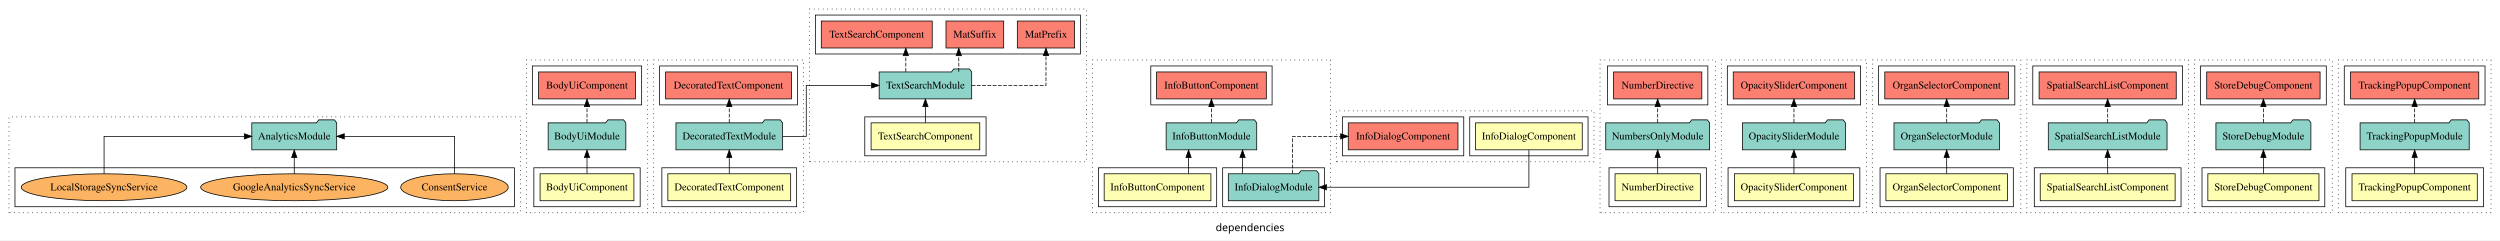
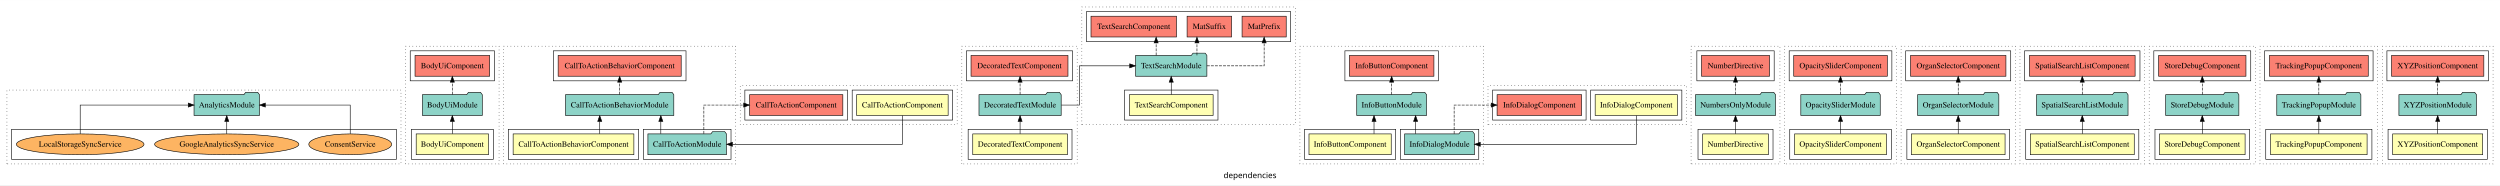
- <svg xmlns="http://www.w3.org/2000/svg" width="3339pt" height="321pt" viewBox="0.00 0.00 3339.00 320.80">
+ <svg xmlns="http://www.w3.org/2000/svg" width="4333pt" height="321pt" viewBox="0.00 0.00 4333.00 320.80">
  <g id="graph0" class="graph" transform="scale(1 1) rotate(0) translate(4 316.8)">
-     <polygon fill="white" stroke="transparent" points="-4,4 -4,-316.8 3335,-316.8 3335,4 -4,4" />
-     <text text-anchor="middle" x="1665.5" y="-8.2" font-family="sans-serif" font-size="14.00">dependencies</text>
+     <polygon fill="white" stroke="transparent" points="-4,4 -4,-316.8 4329,-316.8 4329,4 -4,4" />
+     <text text-anchor="middle" x="2162.5" y="-8.2" font-family="sans-serif" font-size="14.00">dependencies</text>
    <g id="clust1" class="cluster">
      <polygon fill="none" stroke="black" stroke-dasharray="1,5" points="8,-32.8 8,-160.8 691,-160.8 691,-32.8 8,-32.8" />
    </g>
    <g id="clust6" class="cluster">
      <polygon fill="none" stroke="black" points="16,-40.8 16,-92.8 683,-92.8 683,-40.8 16,-40.8" />
    </g>
    <g id="clust7" class="cluster">
      <polygon fill="none" stroke="black" stroke-dasharray="1,5" points="699,-32.8 699,-236.8 861,-236.8 861,-32.8 699,-32.8" />
    </g>
    <g id="clust8" class="cluster">
      <polygon fill="none" stroke="black" points="709,-40.8 709,-92.8 851,-92.8 851,-40.8 709,-40.8" />
    </g>
    <g id="clust11" class="cluster">
      <polygon fill="none" stroke="black" points="707,-176.8 707,-228.8 853,-228.8 853,-176.8 707,-176.8" />
    </g>
    <g id="clust14" class="cluster">
-       <polygon fill="none" stroke="black" stroke-dasharray="1,5" points="869,-32.8 869,-236.8 1069,-236.8 1069,-32.8 869,-32.8" />
+       <polygon fill="none" stroke="black" stroke-dasharray="1,5" points="869,-32.8 869,-236.8 1271,-236.8 1271,-32.8 869,-32.8" />
    </g>
    <g id="clust15" class="cluster">
-       <polygon fill="none" stroke="black" points="880,-40.8 880,-92.8 1060,-92.8 1060,-40.8 880,-40.8" />
+       <polygon fill="none" stroke="black" points="877,-40.8 877,-92.8 1103,-92.8 1103,-40.8 877,-40.8" />
+     </g>
+     <g id="clust17" class="cluster">
+       <polygon fill="none" stroke="black" points="1111,-40.8 1111,-92.8 1263,-92.8 1263,-40.8 1111,-40.8" />
    </g>
    <g id="clust18" class="cluster">
-       <polygon fill="none" stroke="black" points="877,-176.8 877,-228.8 1061,-228.8 1061,-176.8 877,-176.8" />
+       <polygon fill="none" stroke="black" points="955,-176.8 955,-228.8 1185,-228.8 1185,-176.8 955,-176.8" />
    </g>
    <g id="clust21" class="cluster">
-       <polygon fill="none" stroke="black" stroke-dasharray="1,5" points="1455,-32.8 1455,-236.8 1773,-236.8 1773,-32.8 1455,-32.8" />
+       <polygon fill="none" stroke="black" stroke-dasharray="1,5" points="1279,-100.8 1279,-168.8 1655,-168.8 1655,-100.8 1279,-100.8" />
    </g>
    <g id="clust22" class="cluster">
-       <polygon fill="none" stroke="black" points="1463,-40.8 1463,-92.8 1621,-92.8 1621,-40.8 1463,-40.8" />
-     </g>
-     <g id="clust24" class="cluster">
-       <polygon fill="none" stroke="black" points="1629,-40.8 1629,-92.8 1765,-92.8 1765,-40.8 1629,-40.8" />
+       <polygon fill="none" stroke="black" points="1473,-108.8 1473,-160.8 1647,-160.8 1647,-108.8 1473,-108.8" />
    </g>
    <g id="clust25" class="cluster">
-       <polygon fill="none" stroke="black" points="1533,-176.8 1533,-228.8 1695,-228.8 1695,-176.8 1533,-176.8" />
+       <polygon fill="none" stroke="black" points="1287,-108.8 1287,-160.8 1465,-160.8 1465,-108.8 1287,-108.8" />
    </g>
    <g id="clust28" class="cluster">
-       <polygon fill="none" stroke="black" stroke-dasharray="1,5" points="1781,-100.8 1781,-168.8 2125,-168.8 2125,-100.8 1781,-100.8" />
+       <polygon fill="none" stroke="black" stroke-dasharray="1,5" points="1663,-32.8 1663,-236.8 1863,-236.8 1863,-32.8 1663,-32.8" />
    </g>
    <g id="clust29" class="cluster">
-       <polygon fill="none" stroke="black" points="1959,-108.8 1959,-160.8 2117,-160.8 2117,-108.8 1959,-108.8" />
+       <polygon fill="none" stroke="black" points="1674,-40.8 1674,-92.8 1854,-92.8 1854,-40.8 1674,-40.8" />
    </g>
    <g id="clust32" class="cluster">
-       <polygon fill="none" stroke="black" points="1789,-108.8 1789,-160.8 1951,-160.8 1951,-108.8 1789,-108.8" />
-     </g>
-     <g id="clust41" class="cluster">
-       <polygon fill="none" stroke="black" stroke-dasharray="1,5" points="2133,-32.8 2133,-236.8 2287,-236.8 2287,-32.8 2133,-32.8" />
+       <polygon fill="none" stroke="black" points="1671,-176.8 1671,-228.8 1855,-228.8 1855,-176.8 1671,-176.8" />
+     </g>
+     <g id="clust35" class="cluster">
+       <polygon fill="none" stroke="black" stroke-dasharray="1,5" points="2249,-32.8 2249,-236.8 2567,-236.8 2567,-32.8 2249,-32.8" />
+     </g>
+     <g id="clust36" class="cluster">
+       <polygon fill="none" stroke="black" points="2257,-40.8 2257,-92.8 2415,-92.8 2415,-40.8 2257,-40.8" />
+     </g>
+     <g id="clust38" class="cluster">
+       <polygon fill="none" stroke="black" points="2423,-40.8 2423,-92.8 2559,-92.8 2559,-40.8 2423,-40.8" />
+     </g>
+     <g id="clust39" class="cluster">
+       <polygon fill="none" stroke="black" points="2327,-176.8 2327,-228.8 2489,-228.8 2489,-176.8 2327,-176.8" />
    </g>
    <g id="clust42" class="cluster">
-       <polygon fill="none" stroke="black" points="2145,-40.8 2145,-92.8 2275,-92.8 2275,-40.8 2145,-40.8" />
-     </g>
-     <g id="clust45" class="cluster">
-       <polygon fill="none" stroke="black" points="2143,-176.8 2143,-228.8 2277,-228.8 2277,-176.8 2143,-176.8" />
-     </g>
-     <g id="clust48" class="cluster">
-       <polygon fill="none" stroke="black" stroke-dasharray="1,5" points="2295,-32.8 2295,-236.8 2489,-236.8 2489,-32.8 2295,-32.8" />
-     </g>
-     <g id="clust49" class="cluster">
-       <polygon fill="none" stroke="black" points="2304,-40.8 2304,-92.8 2480,-92.8 2480,-40.8 2304,-40.8" />
-     </g>
-     <g id="clust52" class="cluster">
-       <polygon fill="none" stroke="black" points="2303,-176.8 2303,-228.8 2481,-228.8 2481,-176.8 2303,-176.8" />
+       <polygon fill="none" stroke="black" stroke-dasharray="1,5" points="2575,-100.8 2575,-168.8 2919,-168.8 2919,-100.8 2575,-100.8" />
+     </g>
+     <g id="clust43" class="cluster">
+       <polygon fill="none" stroke="black" points="2753,-108.8 2753,-160.8 2911,-160.8 2911,-108.8 2753,-108.8" />
+     </g>
+     <g id="clust46" class="cluster">
+       <polygon fill="none" stroke="black" points="2583,-108.8 2583,-160.8 2745,-160.8 2745,-108.8 2583,-108.8" />
    </g>
    <g id="clust55" class="cluster">
-       <polygon fill="none" stroke="black" stroke-dasharray="1,5" points="2497,-32.8 2497,-236.8 2695,-236.8 2695,-32.8 2497,-32.8" />
+       <polygon fill="none" stroke="black" stroke-dasharray="1,5" points="2927,-32.8 2927,-236.8 3081,-236.8 3081,-32.8 2927,-32.8" />
    </g>
    <g id="clust56" class="cluster">
-       <polygon fill="none" stroke="black" points="2507,-40.8 2507,-92.8 2685,-92.8 2685,-40.8 2507,-40.8" />
+       <polygon fill="none" stroke="black" points="2939,-40.8 2939,-92.8 3069,-92.8 3069,-40.8 2939,-40.8" />
    </g>
    <g id="clust59" class="cluster">
-       <polygon fill="none" stroke="black" points="2505,-176.8 2505,-228.8 2687,-228.8 2687,-176.8 2505,-176.8" />
+       <polygon fill="none" stroke="black" points="2937,-176.8 2937,-228.8 3071,-228.8 3071,-176.8 2937,-176.8" />
    </g>
    <g id="clust62" class="cluster">
-       <polygon fill="none" stroke="black" stroke-dasharray="1,5" points="2703,-32.8 2703,-236.8 2919,-236.8 2919,-32.8 2703,-32.8" />
+       <polygon fill="none" stroke="black" stroke-dasharray="1,5" points="3089,-32.8 3089,-236.8 3283,-236.8 3283,-32.8 3089,-32.8" />
    </g>
    <g id="clust63" class="cluster">
-       <polygon fill="none" stroke="black" points="2713,-40.8 2713,-92.8 2909,-92.8 2909,-40.8 2713,-40.8" />
+       <polygon fill="none" stroke="black" points="3098,-40.8 3098,-92.8 3274,-92.8 3274,-40.8 3098,-40.8" />
    </g>
    <g id="clust66" class="cluster">
-       <polygon fill="none" stroke="black" points="2711,-176.8 2711,-228.8 2911,-228.8 2911,-176.8 2711,-176.8" />
+       <polygon fill="none" stroke="black" points="3097,-176.8 3097,-228.8 3275,-228.8 3275,-176.8 3097,-176.8" />
    </g>
    <g id="clust69" class="cluster">
-       <polygon fill="none" stroke="black" stroke-dasharray="1,5" points="2927,-32.8 2927,-236.8 3111,-236.8 3111,-32.8 2927,-32.8" />
+       <polygon fill="none" stroke="black" stroke-dasharray="1,5" points="3291,-32.8 3291,-236.8 3489,-236.8 3489,-32.8 3291,-32.8" />
    </g>
    <g id="clust70" class="cluster">
-       <polygon fill="none" stroke="black" points="2937,-40.8 2937,-92.8 3101,-92.8 3101,-40.8 2937,-40.8" />
+       <polygon fill="none" stroke="black" points="3301,-40.8 3301,-92.8 3479,-92.8 3479,-40.8 3301,-40.8" />
    </g>
    <g id="clust73" class="cluster">
-       <polygon fill="none" stroke="black" points="2935,-176.8 2935,-228.8 3103,-228.8 3103,-176.8 2935,-176.8" />
+       <polygon fill="none" stroke="black" points="3299,-176.8 3299,-228.8 3481,-228.8 3481,-176.8 3299,-176.8" />
    </g>
    <g id="clust76" class="cluster">
-       <polygon fill="none" stroke="black" stroke-dasharray="1,5" points="1077,-100.8 1077,-304.8 1447,-304.8 1447,-100.8 1077,-100.8" />
+       <polygon fill="none" stroke="black" stroke-dasharray="1,5" points="3497,-32.8 3497,-236.8 3713,-236.8 3713,-32.8 3497,-32.8" />
    </g>
    <g id="clust77" class="cluster">
-       <polygon fill="none" stroke="black" points="1151,-108.8 1151,-160.8 1313,-160.8 1313,-108.8 1151,-108.8" />
+       <polygon fill="none" stroke="black" points="3507,-40.8 3507,-92.8 3703,-92.8 3703,-40.8 3507,-40.8" />
    </g>
    <g id="clust80" class="cluster">
-       <polygon fill="none" stroke="black" points="1085,-244.8 1085,-296.8 1439,-296.8 1439,-244.8 1085,-244.8" />
+       <polygon fill="none" stroke="black" points="3505,-176.8 3505,-228.8 3705,-228.8 3705,-176.8 3505,-176.8" />
    </g>
    <g id="clust83" class="cluster">
-       <polygon fill="none" stroke="black" stroke-dasharray="1,5" points="3119,-32.8 3119,-236.8 3323,-236.8 3323,-32.8 3119,-32.8" />
+       <polygon fill="none" stroke="black" stroke-dasharray="1,5" points="3721,-32.8 3721,-236.8 3905,-236.8 3905,-32.8 3721,-32.8" />
    </g>
    <g id="clust84" class="cluster">
-       <polygon fill="none" stroke="black" points="3129,-40.8 3129,-92.8 3313,-92.8 3313,-40.8 3129,-40.8" />
+       <polygon fill="none" stroke="black" points="3731,-40.8 3731,-92.8 3895,-92.8 3895,-40.8 3731,-40.8" />
    </g>
    <g id="clust87" class="cluster">
-       <polygon fill="none" stroke="black" points="3127,-176.8 3127,-228.8 3315,-228.8 3315,-176.8 3127,-176.8" />
+       <polygon fill="none" stroke="black" points="3729,-176.8 3729,-228.8 3897,-228.8 3897,-176.8 3729,-176.8" />
+     </g>
+     <g id="clust90" class="cluster">
+       <polygon fill="none" stroke="black" stroke-dasharray="1,5" points="1871,-100.8 1871,-304.8 2241,-304.8 2241,-100.8 1871,-100.8" />
+     </g>
+     <g id="clust91" class="cluster">
+       <polygon fill="none" stroke="black" points="1945,-108.8 1945,-160.8 2107,-160.8 2107,-108.8 1945,-108.8" />
+     </g>
+     <g id="clust94" class="cluster">
+       <polygon fill="none" stroke="black" points="1879,-244.8 1879,-296.8 2233,-296.8 2233,-244.8 1879,-244.8" />
+     </g>
+     <g id="clust97" class="cluster">
+       <polygon fill="none" stroke="black" stroke-dasharray="1,5" points="3913,-32.8 3913,-236.8 4117,-236.8 4117,-32.8 3913,-32.8" />
+     </g>
+     <g id="clust98" class="cluster">
+       <polygon fill="none" stroke="black" points="3923,-40.8 3923,-92.8 4107,-92.8 4107,-40.8 3923,-40.8" />
+     </g>
+     <g id="clust101" class="cluster">
+       <polygon fill="none" stroke="black" points="3921,-176.8 3921,-228.8 4109,-228.8 4109,-176.8 3921,-176.8" />
+     </g>
+     <g id="clust104" class="cluster">
+       <polygon fill="none" stroke="black" stroke-dasharray="1,5" points="4125,-32.8 4125,-236.8 4317,-236.8 4317,-32.8 4125,-32.8" />
+     </g>
+     <g id="clust105" class="cluster">
+       <polygon fill="none" stroke="black" points="4135,-40.8 4135,-92.8 4307,-92.8 4307,-40.8 4135,-40.8" />
+     </g>
+     <g id="clust108" class="cluster">
+       <polygon fill="none" stroke="black" points="4133,-176.8 4133,-228.8 4309,-228.8 4309,-176.8 4133,-176.8" />
    </g>
    <g id="node1" class="node">
      <ellipse fill="#fdb462" stroke="black" cx="603" cy="-66.8" rx="71.79" ry="18" />
      <text text-anchor="middle" x="603" y="-62.6" font-family="Times,serif" font-size="14.00">ConsentService</text>
    </g>
    <g id="node4" class="node">
      <polygon fill="#8dd3c7" stroke="black" points="445.7,-152.8 442.7,-156.8 421.7,-156.8 418.7,-152.8 332.3,-152.8 332.3,-116.8 445.7,-116.8 445.7,-152.8" />
      <text text-anchor="middle" x="389" y="-130.6" font-family="Times,serif" font-size="14.00">AnalyticsModule</text>
    </g>
    <g id="edge1" class="edge">
      <path fill="none" stroke="black" d="M603,-85.02C603,-105.17 603,-134.8 603,-134.8 603,-134.8 455.79,-134.8 455.79,-134.8" />
      <polygon fill="black" stroke="black" points="455.79,-131.3 445.79,-134.8 455.79,-138.3 455.79,-131.3" />
    </g>
    <g id="node2" class="node">
      <ellipse fill="#fdb462" stroke="black" cx="389" cy="-66.8" rx="124.98" ry="18" />
      <text text-anchor="middle" x="389" y="-62.6" font-family="Times,serif" font-size="14.00">GoogleAnalyticsSyncService</text>
    </g>
    <g id="edge2" class="edge">
      <path fill="none" stroke="black" d="M389,-85.02C389,-85.02 389,-106.53 389,-106.53" />
      <polygon fill="black" stroke="black" points="385.5,-106.53 389,-116.53 392.5,-106.53 385.5,-106.53" />
    </g>
    <g id="node3" class="node">
      <ellipse fill="#fdb462" stroke="black" cx="135" cy="-66.8" rx="110.57" ry="18" />
      <text text-anchor="middle" x="135" y="-62.6" font-family="Times,serif" font-size="14.00">LocalStorageSyncService</text>
    </g>
    <g id="edge3" class="edge">
      <path fill="none" stroke="black" d="M135,-85.02C135,-105.17 135,-134.8 135,-134.8 135,-134.8 322.31,-134.8 322.31,-134.8" />
      <polygon fill="black" stroke="black" points="322.31,-138.3 332.31,-134.8 322.31,-131.3 322.31,-138.3" />
    </g>
    <g id="node5" class="node">
      <polygon fill="#ffffb3" stroke="black" points="842.67,-84.8 717.33,-84.8 717.33,-48.8 842.67,-48.8 842.67,-84.8" />
      <text text-anchor="middle" x="780" y="-62.6" font-family="Times,serif" font-size="14.00">BodyUiComponent</text>
    </g>
    <g id="node6" class="node">
      <polygon fill="#8dd3c7" stroke="black" points="831.88,-152.8 828.88,-156.8 807.88,-156.8 804.88,-152.8 728.12,-152.8 728.12,-116.8 831.88,-116.8 831.88,-152.8" />
      <text text-anchor="middle" x="780" y="-130.6" font-family="Times,serif" font-size="14.00">BodyUiModule</text>
    </g>
    <g id="edge4" class="edge">
      <path fill="none" stroke="black" d="M780,-85.02C780,-85.02 780,-106.53 780,-106.53" />
      <polygon fill="black" stroke="black" points="776.5,-106.53 780,-116.53 783.5,-106.53 776.5,-106.53" />
    </g>
    <g id="node7" class="node">
      <polygon fill="#fb8072" stroke="black" points="844.67,-220.8 715.33,-220.8 715.33,-184.8 844.67,-184.8 844.67,-220.8" />
      <text text-anchor="middle" x="780" y="-198.6" font-family="Times,serif" font-size="14.00">BodyUiComponent </text>
    </g>
    <g id="edge5" class="edge">
      <path fill="none" stroke="black" stroke-dasharray="5,2" d="M780,-153.02C780,-153.02 780,-174.53 780,-174.53" />
      <polygon fill="black" stroke="black" points="776.5,-174.53 780,-184.53 783.5,-174.53 776.5,-174.53" />
    </g>
    <g id="node8" class="node">
-       <polygon fill="#ffffb3" stroke="black" points="1052.01,-84.8 887.99,-84.8 887.99,-48.8 1052.01,-48.8 1052.01,-84.8" />
-       <text text-anchor="middle" x="970" y="-62.6" font-family="Times,serif" font-size="14.00">DecoratedTextComponent</text>
+       <polygon fill="#ffffb3" stroke="black" points="1094.64,-84.8 885.36,-84.8 885.36,-48.8 1094.64,-48.8 1094.64,-84.8" />
+       <text text-anchor="middle" x="990" y="-62.6" font-family="Times,serif" font-size="14.00">CallToActionBehaviorComponent</text>
    </g>
    <g id="node9" class="node">
-       <polygon fill="#8dd3c7" stroke="black" points="1041.22,-152.8 1038.22,-156.8 1017.22,-156.8 1014.22,-152.8 898.78,-152.8 898.78,-116.8 1041.22,-116.8 1041.22,-152.8" />
-       <text text-anchor="middle" x="970" y="-130.6" font-family="Times,serif" font-size="14.00">DecoratedTextModule</text>
+       <polygon fill="#8dd3c7" stroke="black" points="1163.85,-152.8 1160.85,-156.8 1139.85,-156.8 1136.85,-152.8 976.15,-152.8 976.15,-116.8 1163.85,-116.8 1163.85,-152.8" />
+       <text text-anchor="middle" x="1070" y="-130.6" font-family="Times,serif" font-size="14.00">CallToActionBehaviorModule</text>
    </g>
    <g id="edge6" class="edge">
-       <path fill="none" stroke="black" d="M970,-85.02C970,-85.02 970,-106.53 970,-106.53" />
-       <polygon fill="black" stroke="black" points="966.5,-106.53 970,-116.53 973.5,-106.53 966.5,-106.53" />
+       <path fill="none" stroke="black" d="M1035.45,-85.02C1035.45,-85.02 1035.45,-106.53 1035.45,-106.53" />
+       <polygon fill="black" stroke="black" points="1031.95,-106.53 1035.45,-116.53 1038.95,-106.53 1031.95,-106.53" />
+     </g>
+     <g id="node11" class="node">
+       <polygon fill="#fb8072" stroke="black" points="1176.64,-220.8 963.36,-220.8 963.36,-184.8 1176.64,-184.8 1176.64,-220.8" />
+       <text text-anchor="middle" x="1070" y="-198.6" font-family="Times,serif" font-size="14.00">CallToActionBehaviorComponent </text>
+     </g>
+     <g id="edge8" class="edge">
+       <path fill="none" stroke="black" stroke-dasharray="5,2" d="M1070,-153.02C1070,-153.02 1070,-174.53 1070,-174.53" />
+       <polygon fill="black" stroke="black" points="1066.5,-174.53 1070,-184.53 1073.5,-174.53 1066.5,-174.53" />
    </g>
    <g id="node10" class="node">
-       <polygon fill="#fb8072" stroke="black" points="1053.01,-220.8 884.99,-220.8 884.99,-184.8 1053.01,-184.8 1053.01,-220.8" />
-       <text text-anchor="middle" x="969" y="-198.6" font-family="Times,serif" font-size="14.00">DecoratedTextComponent </text>
+       <polygon fill="#8dd3c7" stroke="black" points="1255.04,-84.8 1252.04,-88.8 1231.04,-88.8 1228.04,-84.8 1118.96,-84.8 1118.96,-48.8 1255.04,-48.8 1255.04,-84.8" />
+       <text text-anchor="middle" x="1187" y="-62.6" font-family="Times,serif" font-size="14.00">CallToActionModule</text>
    </g>
    <g id="edge7" class="edge">
-       <path fill="none" stroke="black" stroke-dasharray="5,2" d="M970,-153.02C970,-153.02 970,-174.53 970,-174.53" />
-       <polygon fill="black" stroke="black" points="966.5,-174.53 970,-184.53 973.5,-174.53 966.5,-174.53" />
+       <path fill="none" stroke="black" d="M1141.33,-85.02C1141.33,-85.02 1141.33,-106.53 1141.33,-106.53" />
+       <polygon fill="black" stroke="black" points="1137.83,-106.53 1141.33,-116.53 1144.83,-106.53 1137.83,-106.53" />
+     </g>
+     <g id="node13" class="node">
+       <polygon fill="#fb8072" stroke="black" points="1456.82,-152.8 1295.18,-152.8 1295.18,-116.8 1456.82,-116.8 1456.82,-152.8" />
+       <text text-anchor="middle" x="1376" y="-130.6" font-family="Times,serif" font-size="14.00">CallToActionComponent </text>
+     </g>
+     <g id="edge10" class="edge">
+       <path fill="none" stroke="black" stroke-dasharray="5,2" d="M1215.92,-85.02C1215.92,-105.17 1215.92,-134.8 1215.92,-134.8 1215.92,-134.8 1285.02,-134.8 1285.02,-134.8" />
+       <polygon fill="black" stroke="black" points="1285.02,-138.3 1295.02,-134.8 1285.02,-131.3 1285.02,-138.3" />
+     </g>
+     <g id="node12" class="node">
+       <polygon fill="#ffffb3" stroke="black" points="1639.32,-152.8 1480.68,-152.8 1480.68,-116.8 1639.32,-116.8 1639.32,-152.8" />
+       <text text-anchor="middle" x="1560" y="-130.6" font-family="Times,serif" font-size="14.00">CallToActionComponent</text>
+     </g>
+     <g id="edge9" class="edge">
+       <path fill="none" stroke="black" d="M1560,-116.58C1560,-96.43 1560,-66.8 1560,-66.8 1560,-66.8 1265.41,-66.8 1265.41,-66.8" />
+       <polygon fill="black" stroke="black" points="1265.41,-63.3 1255.41,-66.8 1265.41,-70.3 1265.41,-63.3" />
+     </g>
+     <g id="node14" class="node">
+       <polygon fill="#ffffb3" stroke="black" points="1846.01,-84.8 1681.99,-84.8 1681.99,-48.8 1846.01,-48.8 1846.01,-84.8" />
+       <text text-anchor="middle" x="1764" y="-62.6" font-family="Times,serif" font-size="14.00">DecoratedTextComponent</text>
+     </g>
+     <g id="node15" class="node">
+       <polygon fill="#8dd3c7" stroke="black" points="1835.22,-152.8 1832.22,-156.8 1811.22,-156.8 1808.22,-152.8 1692.78,-152.8 1692.78,-116.8 1835.22,-116.8 1835.22,-152.8" />
+       <text text-anchor="middle" x="1764" y="-130.6" font-family="Times,serif" font-size="14.00">DecoratedTextModule</text>
+     </g>
+     <g id="edge11" class="edge">
+       <path fill="none" stroke="black" d="M1764,-85.02C1764,-85.02 1764,-106.53 1764,-106.53" />
+       <polygon fill="black" stroke="black" points="1760.5,-106.53 1764,-116.53 1767.5,-106.53 1760.5,-106.53" />
+     </g>
+     <g id="node16" class="node">
+       <polygon fill="#fb8072" stroke="black" points="1847.01,-220.8 1678.99,-220.8 1678.99,-184.8 1847.01,-184.8 1847.01,-220.8" />
+       <text text-anchor="middle" x="1763" y="-198.6" font-family="Times,serif" font-size="14.00">DecoratedTextComponent </text>
+     </g>
+     <g id="edge12" class="edge">
+       <path fill="none" stroke="black" stroke-dasharray="5,2" d="M1764,-153.02C1764,-153.02 1764,-174.53 1764,-174.53" />
+       <polygon fill="black" stroke="black" points="1760.5,-174.53 1764,-184.53 1767.5,-174.53 1760.5,-174.53" />
+     </g>
+     <g id="node39" class="node">
+       <polygon fill="#8dd3c7" stroke="black" points="2087.79,-220.8 2084.79,-224.8 2063.79,-224.8 2060.79,-220.8 1964.21,-220.8 1964.21,-184.8 2087.79,-184.8 2087.79,-220.8" />
+       <text text-anchor="middle" x="2026" y="-198.6" font-family="Times,serif" font-size="14.00">TextSearchModule</text>
+     </g>
+     <g id="edge29" class="edge">
+       <path fill="none" stroke="black" d="M1835.44,-134.8C1852.99,-134.8 1866.86,-134.8 1866.86,-134.8 1866.86,-134.8 1866.86,-202.8 1866.86,-202.8 1866.86,-202.8 1954.02,-202.8 1954.02,-202.8" />
+       <polygon fill="black" stroke="black" points="1954.02,-206.3 1964.02,-202.8 1954.02,-199.3 1954.02,-206.3" />
+     </g>
+     <g id="node17" class="node">
+       <polygon fill="#ffffb3" stroke="black" points="2407.27,-84.8 2264.73,-84.8 2264.73,-48.8 2407.27,-48.8 2407.27,-84.8" />
+       <text text-anchor="middle" x="2336" y="-62.6" font-family="Times,serif" font-size="14.00">InfoButtonComponent</text>
+     </g>
+     <g id="node18" class="node">
+       <polygon fill="#8dd3c7" stroke="black" points="2468.49,-152.8 2465.49,-156.8 2444.49,-156.8 2441.49,-152.8 2347.51,-152.8 2347.51,-116.8 2468.49,-116.8 2468.49,-152.8" />
+       <text text-anchor="middle" x="2408" y="-130.6" font-family="Times,serif" font-size="14.00">InfoButtonModule</text>
+     </g>
+     <g id="edge13" class="edge">
+       <path fill="none" stroke="black" d="M2377.45,-85.02C2377.45,-85.02 2377.45,-106.53 2377.45,-106.53" />
+       <polygon fill="black" stroke="black" points="2373.95,-106.53 2377.45,-116.53 2380.95,-106.53 2373.95,-106.53" />
+     </g>
+     <g id="node20" class="node">
+       <polygon fill="#fb8072" stroke="black" points="2481.27,-220.8 2334.73,-220.8 2334.73,-184.8 2481.27,-184.8 2481.27,-220.8" />
+       <text text-anchor="middle" x="2408" y="-198.6" font-family="Times,serif" font-size="14.00">InfoButtonComponent </text>
+     </g>
+     <g id="edge15" class="edge">
+       <path fill="none" stroke="black" stroke-dasharray="5,2" d="M2408,-153.02C2408,-153.02 2408,-174.53 2408,-174.53" />
+       <polygon fill="black" stroke="black" points="2404.5,-174.53 2408,-184.53 2411.5,-174.53 2404.5,-174.53" />
+     </g>
+     <g id="node19" class="node">
+       <polygon fill="#8dd3c7" stroke="black" points="2551.47,-84.8 2548.47,-88.8 2527.47,-88.8 2524.47,-84.8 2430.53,-84.8 2430.53,-48.8 2551.47,-48.8 2551.47,-84.8" />
+       <text text-anchor="middle" x="2491" y="-62.6" font-family="Times,serif" font-size="14.00">InfoDialogModule</text>
+     </g>
+     <g id="edge14" class="edge">
+       <path fill="none" stroke="black" d="M2449.5,-85.02C2449.5,-85.02 2449.5,-106.53 2449.5,-106.53" />
+       <polygon fill="black" stroke="black" points="2446,-106.53 2449.5,-116.53 2453,-106.53 2446,-106.53" />
+     </g>
+     <g id="node22" class="node">
+       <polygon fill="#fb8072" stroke="black" points="2737.26,-152.8 2590.74,-152.8 2590.74,-116.8 2737.26,-116.8 2737.26,-152.8" />
+       <text text-anchor="middle" x="2664" y="-130.6" font-family="Times,serif" font-size="14.00">InfoDialogComponent </text>
+     </g>
+     <g id="edge17" class="edge">
+       <path fill="none" stroke="black" stroke-dasharray="5,2" d="M2516.31,-85.02C2516.31,-105.17 2516.31,-134.8 2516.31,-134.8 2516.31,-134.8 2580.59,-134.8 2580.59,-134.8" />
+       <polygon fill="black" stroke="black" points="2580.59,-138.3 2590.59,-134.8 2580.59,-131.3 2580.59,-138.3" />
+     </g>
+     <g id="node21" class="node">
+       <polygon fill="#ffffb3" stroke="black" points="2903.26,-152.8 2760.74,-152.8 2760.74,-116.8 2903.26,-116.8 2903.26,-152.8" />
+       <text text-anchor="middle" x="2832" y="-130.6" font-family="Times,serif" font-size="14.00">InfoDialogComponent</text>
+     </g>
+     <g id="edge16" class="edge">
+       <path fill="none" stroke="black" d="M2832,-116.58C2832,-96.43 2832,-66.8 2832,-66.8 2832,-66.8 2561.57,-66.8 2561.57,-66.8" />
+       <polygon fill="black" stroke="black" points="2561.57,-63.3 2551.57,-66.8 2561.57,-70.3 2561.57,-63.3" />
+     </g>
+     <g id="node23" class="node">
+       <polygon fill="#ffffb3" stroke="black" points="3060.96,-84.8 2947.04,-84.8 2947.04,-48.8 3060.96,-48.8 3060.96,-84.8" />
+       <text text-anchor="middle" x="3004" y="-62.6" font-family="Times,serif" font-size="14.00">NumberDirective</text>
+     </g>
+     <g id="node24" class="node">
+       <polygon fill="#8dd3c7" stroke="black" points="3073.36,-152.8 3070.36,-156.8 3049.36,-156.8 3046.36,-152.8 2934.64,-152.8 2934.64,-116.8 3073.36,-116.8 3073.36,-152.8" />
+       <text text-anchor="middle" x="3004" y="-130.6" font-family="Times,serif" font-size="14.00">NumbersOnlyModule</text>
+     </g>
+     <g id="edge18" class="edge">
+       <path fill="none" stroke="black" d="M3004,-85.02C3004,-85.02 3004,-106.53 3004,-106.53" />
+       <polygon fill="black" stroke="black" points="3000.5,-106.53 3004,-116.53 3007.5,-106.53 3000.5,-106.53" />
+     </g>
+     <g id="node25" class="node">
+       <polygon fill="#fb8072" stroke="black" points="3062.96,-220.8 2945.04,-220.8 2945.04,-184.8 3062.96,-184.8 3062.96,-220.8" />
+       <text text-anchor="middle" x="3004" y="-198.6" font-family="Times,serif" font-size="14.00">NumberDirective </text>
+     </g>
+     <g id="edge19" class="edge">
+       <path fill="none" stroke="black" stroke-dasharray="5,2" d="M3004,-153.02C3004,-153.02 3004,-174.53 3004,-174.53" />
+       <polygon fill="black" stroke="black" points="3000.5,-174.53 3004,-184.53 3007.5,-174.53 3000.5,-174.53" />
+     </g>
+     <g id="node26" class="node">
+       <polygon fill="#ffffb3" stroke="black" points="3265.59,-84.8 3106.41,-84.8 3106.41,-48.8 3265.59,-48.8 3265.59,-84.8" />
+       <text text-anchor="middle" x="3186" y="-62.6" font-family="Times,serif" font-size="14.00">OpacitySliderComponent</text>
+     </g>
+     <g id="node27" class="node">
+       <polygon fill="#8dd3c7" stroke="black" points="3254.81,-152.8 3251.81,-156.8 3230.81,-156.8 3227.81,-152.8 3117.19,-152.8 3117.19,-116.8 3254.81,-116.8 3254.81,-152.8" />
+       <text text-anchor="middle" x="3186" y="-130.6" font-family="Times,serif" font-size="14.00">OpacitySliderModule</text>
+     </g>
+     <g id="edge20" class="edge">
+       <path fill="none" stroke="black" d="M3186,-85.02C3186,-85.02 3186,-106.53 3186,-106.53" />
+       <polygon fill="black" stroke="black" points="3182.5,-106.53 3186,-116.53 3189.5,-106.53 3182.5,-106.53" />
+     </g>
+     <g id="node28" class="node">
+       <polygon fill="#fb8072" stroke="black" points="3267.09,-220.8 3104.91,-220.8 3104.91,-184.8 3267.09,-184.8 3267.09,-220.8" />
+       <text text-anchor="middle" x="3186" y="-198.6" font-family="Times,serif" font-size="14.00">OpacitySliderComponent </text>
+     </g>
+     <g id="edge21" class="edge">
+       <path fill="none" stroke="black" stroke-dasharray="5,2" d="M3186,-153.02C3186,-153.02 3186,-174.53 3186,-174.53" />
+       <polygon fill="black" stroke="black" points="3182.5,-174.53 3186,-184.53 3189.5,-174.53 3182.5,-174.53" />
+     </g>
+     <g id="node29" class="node">
+       <polygon fill="#ffffb3" stroke="black" points="3471.18,-84.8 3308.82,-84.8 3308.82,-48.8 3471.18,-48.8 3471.18,-84.8" />
+       <text text-anchor="middle" x="3390" y="-62.6" font-family="Times,serif" font-size="14.00">OrganSelectorComponent</text>
+     </g>
+     <g id="node30" class="node">
+       <polygon fill="#8dd3c7" stroke="black" points="3460.4,-152.8 3457.4,-156.8 3436.4,-156.8 3433.4,-152.8 3319.6,-152.8 3319.6,-116.8 3460.4,-116.8 3460.4,-152.8" />
+       <text text-anchor="middle" x="3390" y="-130.6" font-family="Times,serif" font-size="14.00">OrganSelectorModule</text>
+     </g>
+     <g id="edge22" class="edge">
+       <path fill="none" stroke="black" d="M3390,-85.02C3390,-85.02 3390,-106.53 3390,-106.53" />
+       <polygon fill="black" stroke="black" points="3386.5,-106.53 3390,-116.53 3393.5,-106.53 3386.5,-106.53" />
+     </g>
+     <g id="node31" class="node">
+       <polygon fill="#fb8072" stroke="black" points="3472.68,-220.8 3307.32,-220.8 3307.32,-184.8 3472.68,-184.8 3472.68,-220.8" />
+       <text text-anchor="middle" x="3390" y="-198.6" font-family="Times,serif" font-size="14.00">OrganSelectorComponent </text>
+     </g>
+     <g id="edge23" class="edge">
+       <path fill="none" stroke="black" stroke-dasharray="5,2" d="M3390,-153.02C3390,-153.02 3390,-174.53 3390,-174.53" />
+       <polygon fill="black" stroke="black" points="3386.5,-174.53 3390,-184.53 3393.5,-174.53 3386.5,-174.53" />
+     </g>
+     <g id="node32" class="node">
+       <polygon fill="#ffffb3" stroke="black" points="3695.08,-84.8 3514.92,-84.8 3514.92,-48.8 3695.08,-48.8 3695.08,-84.8" />
+       <text text-anchor="middle" x="3605" y="-62.6" font-family="Times,serif" font-size="14.00">SpatialSearchListComponent</text>
    </g>
    <g id="node33" class="node">
-       <polygon fill="#8dd3c7" stroke="black" points="1293.79,-220.8 1290.79,-224.8 1269.79,-224.8 1266.79,-220.8 1170.21,-220.8 1170.21,-184.8 1293.79,-184.8 1293.79,-220.8" />
-       <text text-anchor="middle" x="1232" y="-198.6" font-family="Times,serif" font-size="14.00">TextSearchModule</text>
+       <polygon fill="#8dd3c7" stroke="black" points="3684.3,-152.8 3681.3,-156.8 3660.3,-156.8 3657.3,-152.8 3525.7,-152.8 3525.7,-116.8 3684.3,-116.8 3684.3,-152.8" />
+       <text text-anchor="middle" x="3605" y="-130.6" font-family="Times,serif" font-size="14.00">SpatialSearchListModule</text>
    </g>
    <g id="edge24" class="edge">
-       <path fill="none" stroke="black" d="M1041.44,-134.8C1058.99,-134.8 1072.86,-134.8 1072.86,-134.8 1072.86,-134.8 1072.86,-202.8 1072.86,-202.8 1072.86,-202.8 1160.02,-202.8 1160.02,-202.8" />
-       <polygon fill="black" stroke="black" points="1160.02,-206.3 1170.02,-202.8 1160.02,-199.3 1160.02,-206.3" />
-     </g>
-     <g id="node11" class="node">
-       <polygon fill="#ffffb3" stroke="black" points="1613.27,-84.8 1470.73,-84.8 1470.73,-48.8 1613.27,-48.8 1613.27,-84.8" />
-       <text text-anchor="middle" x="1542" y="-62.6" font-family="Times,serif" font-size="14.00">InfoButtonComponent</text>
-     </g>
-     <g id="node12" class="node">
-       <polygon fill="#8dd3c7" stroke="black" points="1674.49,-152.8 1671.49,-156.8 1650.49,-156.8 1647.49,-152.8 1553.51,-152.8 1553.51,-116.8 1674.49,-116.8 1674.49,-152.8" />
-       <text text-anchor="middle" x="1614" y="-130.6" font-family="Times,serif" font-size="14.00">InfoButtonModule</text>
-     </g>
-     <g id="edge8" class="edge">
-       <path fill="none" stroke="black" d="M1583.45,-85.02C1583.45,-85.02 1583.45,-106.53 1583.45,-106.53" />
-       <polygon fill="black" stroke="black" points="1579.95,-106.53 1583.45,-116.53 1586.95,-106.53 1579.95,-106.53" />
-     </g>
-     <g id="node14" class="node">
-       <polygon fill="#fb8072" stroke="black" points="1687.27,-220.8 1540.73,-220.8 1540.73,-184.8 1687.27,-184.8 1687.27,-220.8" />
-       <text text-anchor="middle" x="1614" y="-198.6" font-family="Times,serif" font-size="14.00">InfoButtonComponent </text>
-     </g>
-     <g id="edge10" class="edge">
-       <path fill="none" stroke="black" stroke-dasharray="5,2" d="M1614,-153.02C1614,-153.02 1614,-174.53 1614,-174.53" />
-       <polygon fill="black" stroke="black" points="1610.5,-174.53 1614,-184.53 1617.5,-174.53 1610.5,-174.53" />
-     </g>
-     <g id="node13" class="node">
-       <polygon fill="#8dd3c7" stroke="black" points="1757.47,-84.8 1754.47,-88.8 1733.47,-88.8 1730.47,-84.8 1636.53,-84.8 1636.53,-48.8 1757.47,-48.8 1757.47,-84.8" />
-       <text text-anchor="middle" x="1697" y="-62.6" font-family="Times,serif" font-size="14.00">InfoDialogModule</text>
-     </g>
-     <g id="edge9" class="edge">
-       <path fill="none" stroke="black" d="M1655.5,-85.02C1655.5,-85.02 1655.5,-106.53 1655.5,-106.53" />
-       <polygon fill="black" stroke="black" points="1652,-106.53 1655.5,-116.53 1659,-106.53 1652,-106.53" />
-     </g>
-     <g id="node16" class="node">
-       <polygon fill="#fb8072" stroke="black" points="1943.26,-152.8 1796.74,-152.8 1796.74,-116.8 1943.26,-116.8 1943.26,-152.8" />
-       <text text-anchor="middle" x="1870" y="-130.6" font-family="Times,serif" font-size="14.00">InfoDialogComponent </text>
-     </g>
-     <g id="edge12" class="edge">
-       <path fill="none" stroke="black" stroke-dasharray="5,2" d="M1722.31,-85.02C1722.31,-105.17 1722.31,-134.8 1722.31,-134.8 1722.31,-134.8 1786.59,-134.8 1786.59,-134.8" />
-       <polygon fill="black" stroke="black" points="1786.59,-138.3 1796.59,-134.8 1786.59,-131.3 1786.59,-138.3" />
-     </g>
-     <g id="node15" class="node">
-       <polygon fill="#ffffb3" stroke="black" points="2109.26,-152.8 1966.74,-152.8 1966.74,-116.8 2109.26,-116.8 2109.26,-152.8" />
-       <text text-anchor="middle" x="2038" y="-130.6" font-family="Times,serif" font-size="14.00">InfoDialogComponent</text>
-     </g>
-     <g id="edge11" class="edge">
-       <path fill="none" stroke="black" d="M2038,-116.58C2038,-96.43 2038,-66.8 2038,-66.8 2038,-66.8 1767.57,-66.8 1767.57,-66.8" />
-       <polygon fill="black" stroke="black" points="1767.57,-63.3 1757.57,-66.8 1767.57,-70.3 1767.57,-63.3" />
-     </g>
-     <g id="node17" class="node">
-       <polygon fill="#ffffb3" stroke="black" points="2266.96,-84.8 2153.04,-84.8 2153.04,-48.8 2266.96,-48.8 2266.96,-84.8" />
-       <text text-anchor="middle" x="2210" y="-62.6" font-family="Times,serif" font-size="14.00">NumberDirective</text>
-     </g>
-     <g id="node18" class="node">
-       <polygon fill="#8dd3c7" stroke="black" points="2279.36,-152.8 2276.36,-156.8 2255.36,-156.8 2252.36,-152.8 2140.64,-152.8 2140.64,-116.8 2279.36,-116.8 2279.36,-152.8" />
-       <text text-anchor="middle" x="2210" y="-130.6" font-family="Times,serif" font-size="14.00">NumbersOnlyModule</text>
-     </g>
-     <g id="edge13" class="edge">
-       <path fill="none" stroke="black" d="M2210,-85.02C2210,-85.02 2210,-106.53 2210,-106.53" />
-       <polygon fill="black" stroke="black" points="2206.5,-106.53 2210,-116.53 2213.5,-106.53 2206.5,-106.53" />
-     </g>
-     <g id="node19" class="node">
-       <polygon fill="#fb8072" stroke="black" points="2268.96,-220.8 2151.04,-220.8 2151.04,-184.8 2268.96,-184.8 2268.96,-220.8" />
-       <text text-anchor="middle" x="2210" y="-198.6" font-family="Times,serif" font-size="14.00">NumberDirective </text>
-     </g>
-     <g id="edge14" class="edge">
-       <path fill="none" stroke="black" stroke-dasharray="5,2" d="M2210,-153.02C2210,-153.02 2210,-174.53 2210,-174.53" />
-       <polygon fill="black" stroke="black" points="2206.5,-174.53 2210,-184.53 2213.5,-174.53 2206.5,-174.53" />
-     </g>
-     <g id="node20" class="node">
-       <polygon fill="#ffffb3" stroke="black" points="2471.59,-84.8 2312.41,-84.8 2312.41,-48.8 2471.59,-48.8 2471.59,-84.8" />
-       <text text-anchor="middle" x="2392" y="-62.6" font-family="Times,serif" font-size="14.00">OpacitySliderComponent</text>
-     </g>
-     <g id="node21" class="node">
-       <polygon fill="#8dd3c7" stroke="black" points="2460.81,-152.8 2457.81,-156.8 2436.81,-156.8 2433.81,-152.8 2323.19,-152.8 2323.19,-116.8 2460.81,-116.8 2460.81,-152.8" />
-       <text text-anchor="middle" x="2392" y="-130.6" font-family="Times,serif" font-size="14.00">OpacitySliderModule</text>
-     </g>
-     <g id="edge15" class="edge">
-       <path fill="none" stroke="black" d="M2392,-85.02C2392,-85.02 2392,-106.53 2392,-106.53" />
-       <polygon fill="black" stroke="black" points="2388.5,-106.53 2392,-116.53 2395.5,-106.53 2388.5,-106.53" />
-     </g>
-     <g id="node22" class="node">
-       <polygon fill="#fb8072" stroke="black" points="2473.09,-220.8 2310.91,-220.8 2310.91,-184.8 2473.09,-184.8 2473.09,-220.8" />
-       <text text-anchor="middle" x="2392" y="-198.6" font-family="Times,serif" font-size="14.00">OpacitySliderComponent </text>
-     </g>
-     <g id="edge16" class="edge">
-       <path fill="none" stroke="black" stroke-dasharray="5,2" d="M2392,-153.02C2392,-153.02 2392,-174.53 2392,-174.53" />
-       <polygon fill="black" stroke="black" points="2388.5,-174.53 2392,-184.53 2395.5,-174.53 2388.5,-174.53" />
-     </g>
-     <g id="node23" class="node">
-       <polygon fill="#ffffb3" stroke="black" points="2677.18,-84.8 2514.82,-84.8 2514.82,-48.8 2677.18,-48.8 2677.18,-84.8" />
-       <text text-anchor="middle" x="2596" y="-62.6" font-family="Times,serif" font-size="14.00">OrganSelectorComponent</text>
-     </g>
-     <g id="node24" class="node">
-       <polygon fill="#8dd3c7" stroke="black" points="2666.4,-152.8 2663.4,-156.8 2642.4,-156.8 2639.4,-152.8 2525.6,-152.8 2525.6,-116.8 2666.4,-116.8 2666.4,-152.8" />
-       <text text-anchor="middle" x="2596" y="-130.6" font-family="Times,serif" font-size="14.00">OrganSelectorModule</text>
-     </g>
-     <g id="edge17" class="edge">
-       <path fill="none" stroke="black" d="M2596,-85.02C2596,-85.02 2596,-106.53 2596,-106.53" />
-       <polygon fill="black" stroke="black" points="2592.5,-106.53 2596,-116.53 2599.5,-106.53 2592.5,-106.53" />
-     </g>
-     <g id="node25" class="node">
-       <polygon fill="#fb8072" stroke="black" points="2678.68,-220.8 2513.32,-220.8 2513.32,-184.8 2678.68,-184.8 2678.68,-220.8" />
-       <text text-anchor="middle" x="2596" y="-198.6" font-family="Times,serif" font-size="14.00">OrganSelectorComponent </text>
-     </g>
-     <g id="edge18" class="edge">
-       <path fill="none" stroke="black" stroke-dasharray="5,2" d="M2596,-153.02C2596,-153.02 2596,-174.53 2596,-174.53" />
-       <polygon fill="black" stroke="black" points="2592.5,-174.53 2596,-184.53 2599.5,-174.53 2592.5,-174.53" />
-     </g>
-     <g id="node26" class="node">
-       <polygon fill="#ffffb3" stroke="black" points="2901.08,-84.8 2720.92,-84.8 2720.92,-48.8 2901.08,-48.8 2901.08,-84.8" />
-       <text text-anchor="middle" x="2811" y="-62.6" font-family="Times,serif" font-size="14.00">SpatialSearchListComponent</text>
-     </g>
-     <g id="node27" class="node">
-       <polygon fill="#8dd3c7" stroke="black" points="2890.3,-152.8 2887.3,-156.8 2866.3,-156.8 2863.3,-152.8 2731.7,-152.8 2731.7,-116.8 2890.3,-116.8 2890.3,-152.8" />
-       <text text-anchor="middle" x="2811" y="-130.6" font-family="Times,serif" font-size="14.00">SpatialSearchListModule</text>
-     </g>
-     <g id="edge19" class="edge">
-       <path fill="none" stroke="black" d="M2811,-85.02C2811,-85.02 2811,-106.53 2811,-106.53" />
-       <polygon fill="black" stroke="black" points="2807.5,-106.53 2811,-116.53 2814.5,-106.53 2807.5,-106.53" />
-     </g>
-     <g id="node28" class="node">
-       <polygon fill="#fb8072" stroke="black" points="2902.58,-220.8 2719.42,-220.8 2719.42,-184.8 2902.58,-184.8 2902.58,-220.8" />
-       <text text-anchor="middle" x="2811" y="-198.6" font-family="Times,serif" font-size="14.00">SpatialSearchListComponent </text>
-     </g>
-     <g id="edge20" class="edge">
-       <path fill="none" stroke="black" stroke-dasharray="5,2" d="M2811,-153.02C2811,-153.02 2811,-174.53 2811,-174.53" />
-       <polygon fill="black" stroke="black" points="2807.5,-174.53 2811,-184.53 2814.5,-174.53 2807.5,-174.53" />
-     </g>
-     <g id="node29" class="node">
-       <polygon fill="#ffffb3" stroke="black" points="3093.2,-84.8 2944.8,-84.8 2944.8,-48.8 3093.2,-48.8 3093.2,-84.8" />
-       <text text-anchor="middle" x="3019" y="-62.6" font-family="Times,serif" font-size="14.00">StoreDebugComponent</text>
-     </g>
-     <g id="node30" class="node">
-       <polygon fill="#8dd3c7" stroke="black" points="3082.42,-152.8 3079.42,-156.8 3058.42,-156.8 3055.42,-152.8 2955.58,-152.8 2955.58,-116.8 3082.42,-116.8 3082.42,-152.8" />
-       <text text-anchor="middle" x="3019" y="-130.6" font-family="Times,serif" font-size="14.00">StoreDebugModule</text>
-     </g>
-     <g id="edge21" class="edge">
-       <path fill="none" stroke="black" d="M3019,-85.02C3019,-85.02 3019,-106.53 3019,-106.53" />
-       <polygon fill="black" stroke="black" points="3015.5,-106.53 3019,-116.53 3022.5,-106.53 3015.5,-106.53" />
-     </g>
-     <g id="node31" class="node">
-       <polygon fill="#fb8072" stroke="black" points="3094.7,-220.8 2943.3,-220.8 2943.3,-184.8 3094.7,-184.8 3094.7,-220.8" />
-       <text text-anchor="middle" x="3019" y="-198.6" font-family="Times,serif" font-size="14.00">StoreDebugComponent </text>
-     </g>
-     <g id="edge22" class="edge">
-       <path fill="none" stroke="black" stroke-dasharray="5,2" d="M3019,-153.02C3019,-153.02 3019,-174.53 3019,-174.53" />
-       <polygon fill="black" stroke="black" points="3015.5,-174.53 3019,-184.53 3022.5,-174.53 3015.5,-174.53" />
-     </g>
-     <g id="node32" class="node">
-       <polygon fill="#ffffb3" stroke="black" points="1304.58,-152.8 1159.42,-152.8 1159.42,-116.8 1304.58,-116.8 1304.58,-152.8" />
-       <text text-anchor="middle" x="1232" y="-130.6" font-family="Times,serif" font-size="14.00">TextSearchComponent</text>
-     </g>
-     <g id="edge23" class="edge">
-       <path fill="none" stroke="black" d="M1232,-153.02C1232,-153.02 1232,-174.53 1232,-174.53" />
-       <polygon fill="black" stroke="black" points="1228.5,-174.53 1232,-184.53 1235.5,-174.53 1228.5,-174.53" />
+       <path fill="none" stroke="black" d="M3605,-85.02C3605,-85.02 3605,-106.53 3605,-106.53" />
+       <polygon fill="black" stroke="black" points="3601.5,-106.53 3605,-116.53 3608.5,-106.53 3601.5,-106.53" />
    </g>
    <g id="node34" class="node">
-       <polygon fill="#fb8072" stroke="black" points="1431.26,-288.8 1354.74,-288.8 1354.74,-252.8 1431.26,-252.8 1431.26,-288.8" />
-       <text text-anchor="middle" x="1393" y="-266.6" font-family="Times,serif" font-size="14.00">MatPrefix </text>
+       <polygon fill="#fb8072" stroke="black" points="3696.58,-220.8 3513.42,-220.8 3513.42,-184.8 3696.58,-184.8 3696.58,-220.8" />
+       <text text-anchor="middle" x="3605" y="-198.6" font-family="Times,serif" font-size="14.00">SpatialSearchListComponent </text>
    </g>
    <g id="edge25" class="edge">
-       <path fill="none" stroke="black" stroke-dasharray="5,2" d="M1293.79,-202.8C1339.19,-202.8 1393,-202.8 1393,-202.8 1393,-202.8 1393,-242.58 1393,-242.58" />
-       <polygon fill="black" stroke="black" points="1389.5,-242.58 1393,-252.58 1396.5,-242.58 1389.5,-242.58" />
+       <path fill="none" stroke="black" stroke-dasharray="5,2" d="M3605,-153.02C3605,-153.02 3605,-174.53 3605,-174.53" />
+       <polygon fill="black" stroke="black" points="3601.5,-174.53 3605,-184.53 3608.5,-174.53 3601.5,-174.53" />
    </g>
    <g id="node35" class="node">
-       <polygon fill="#fb8072" stroke="black" points="1336.54,-288.8 1259.46,-288.8 1259.46,-252.8 1336.54,-252.8 1336.54,-288.8" />
-       <text text-anchor="middle" x="1298" y="-266.6" font-family="Times,serif" font-size="14.00">MatSuffix </text>
+       <polygon fill="#ffffb3" stroke="black" points="3887.2,-84.8 3738.8,-84.8 3738.8,-48.8 3887.2,-48.8 3887.2,-84.8" />
+       <text text-anchor="middle" x="3813" y="-62.6" font-family="Times,serif" font-size="14.00">StoreDebugComponent</text>
+     </g>
+     <g id="node36" class="node">
+       <polygon fill="#8dd3c7" stroke="black" points="3876.42,-152.8 3873.42,-156.8 3852.42,-156.8 3849.42,-152.8 3749.58,-152.8 3749.58,-116.8 3876.42,-116.8 3876.42,-152.8" />
+       <text text-anchor="middle" x="3813" y="-130.6" font-family="Times,serif" font-size="14.00">StoreDebugModule</text>
    </g>
    <g id="edge26" class="edge">
-       <path fill="none" stroke="black" stroke-dasharray="5,2" d="M1276.56,-221.02C1276.56,-221.02 1276.56,-242.53 1276.56,-242.53" />
-       <polygon fill="black" stroke="black" points="1273.06,-242.53 1276.56,-252.53 1280.06,-242.53 1273.06,-242.53" />
-     </g>
-     <g id="node36" class="node">
-       <polygon fill="#fb8072" stroke="black" points="1241.08,-288.8 1092.92,-288.8 1092.92,-252.8 1241.08,-252.8 1241.08,-288.8" />
-       <text text-anchor="middle" x="1167" y="-266.6" font-family="Times,serif" font-size="14.00">TextSearchComponent </text>
+       <path fill="none" stroke="black" d="M3813,-85.02C3813,-85.02 3813,-106.53 3813,-106.53" />
+       <polygon fill="black" stroke="black" points="3809.5,-106.53 3813,-116.53 3816.5,-106.53 3809.5,-106.53" />
+     </g>
+     <g id="node37" class="node">
+       <polygon fill="#fb8072" stroke="black" points="3888.7,-220.8 3737.3,-220.8 3737.3,-184.8 3888.7,-184.8 3888.7,-220.8" />
+       <text text-anchor="middle" x="3813" y="-198.6" font-family="Times,serif" font-size="14.00">StoreDebugComponent </text>
    </g>
    <g id="edge27" class="edge">
-       <path fill="none" stroke="black" stroke-dasharray="5,2" d="M1205.82,-221.02C1205.82,-221.02 1205.82,-242.53 1205.82,-242.53" />
-       <polygon fill="black" stroke="black" points="1202.32,-242.53 1205.82,-252.53 1209.32,-242.53 1202.32,-242.53" />
-     </g>
-     <g id="node37" class="node">
-       <polygon fill="#ffffb3" stroke="black" points="3304.65,-84.8 3137.35,-84.8 3137.35,-48.8 3304.65,-48.8 3304.65,-84.8" />
-       <text text-anchor="middle" x="3221" y="-62.6" font-family="Times,serif" font-size="14.00">TrackingPopupComponent</text>
+       <path fill="none" stroke="black" stroke-dasharray="5,2" d="M3813,-153.02C3813,-153.02 3813,-174.53 3813,-174.53" />
+       <polygon fill="black" stroke="black" points="3809.5,-174.53 3813,-184.53 3816.5,-174.53 3809.5,-174.53" />
    </g>
    <g id="node38" class="node">
-       <polygon fill="#8dd3c7" stroke="black" points="3293.87,-152.8 3290.87,-156.8 3269.87,-156.8 3266.87,-152.8 3148.13,-152.8 3148.13,-116.8 3293.87,-116.8 3293.87,-152.8" />
-       <text text-anchor="middle" x="3221" y="-130.6" font-family="Times,serif" font-size="14.00">TrackingPopupModule</text>
+       <polygon fill="#ffffb3" stroke="black" points="2098.58,-152.8 1953.42,-152.8 1953.42,-116.8 2098.58,-116.8 2098.58,-152.8" />
+       <text text-anchor="middle" x="2026" y="-130.6" font-family="Times,serif" font-size="14.00">TextSearchComponent</text>
    </g>
    <g id="edge28" class="edge">
-       <path fill="none" stroke="black" d="M3221,-85.02C3221,-85.02 3221,-106.53 3221,-106.53" />
-       <polygon fill="black" stroke="black" points="3217.5,-106.53 3221,-116.53 3224.5,-106.53 3217.5,-106.53" />
-     </g>
-     <g id="node39" class="node">
-       <polygon fill="#fb8072" stroke="black" points="3306.65,-220.8 3135.35,-220.8 3135.35,-184.8 3306.65,-184.8 3306.65,-220.8" />
-       <text text-anchor="middle" x="3221" y="-198.6" font-family="Times,serif" font-size="14.00">TrackingPopupComponent </text>
-     </g>
-     <g id="edge29" class="edge">
-       <path fill="none" stroke="black" stroke-dasharray="5,2" d="M3221,-153.02C3221,-153.02 3221,-174.53 3221,-174.53" />
-       <polygon fill="black" stroke="black" points="3217.5,-174.53 3221,-184.53 3224.5,-174.53 3217.5,-174.53" />
+       <path fill="none" stroke="black" d="M2026,-153.02C2026,-153.02 2026,-174.53 2026,-174.53" />
+       <polygon fill="black" stroke="black" points="2022.5,-174.53 2026,-184.53 2029.5,-174.53 2022.5,-174.53" />
+     </g>
+     <g id="node40" class="node">
+       <polygon fill="#fb8072" stroke="black" points="2225.26,-288.8 2148.74,-288.8 2148.74,-252.8 2225.26,-252.8 2225.26,-288.8" />
+       <text text-anchor="middle" x="2187" y="-266.6" font-family="Times,serif" font-size="14.00">MatPrefix </text>
+     </g>
+     <g id="edge30" class="edge">
+       <path fill="none" stroke="black" stroke-dasharray="5,2" d="M2087.79,-202.8C2133.19,-202.8 2187,-202.8 2187,-202.8 2187,-202.8 2187,-242.58 2187,-242.58" />
+       <polygon fill="black" stroke="black" points="2183.5,-242.58 2187,-252.58 2190.5,-242.58 2183.5,-242.58" />
+     </g>
+     <g id="node41" class="node">
+       <polygon fill="#fb8072" stroke="black" points="2130.54,-288.8 2053.46,-288.8 2053.46,-252.8 2130.54,-252.8 2130.54,-288.8" />
+       <text text-anchor="middle" x="2092" y="-266.6" font-family="Times,serif" font-size="14.00">MatSuffix </text>
+     </g>
+     <g id="edge31" class="edge">
+       <path fill="none" stroke="black" stroke-dasharray="5,2" d="M2070.56,-221.02C2070.56,-221.02 2070.56,-242.53 2070.56,-242.53" />
+       <polygon fill="black" stroke="black" points="2067.06,-242.53 2070.56,-252.53 2074.06,-242.53 2067.06,-242.53" />
+     </g>
+     <g id="node42" class="node">
+       <polygon fill="#fb8072" stroke="black" points="2035.08,-288.8 1886.92,-288.8 1886.92,-252.8 2035.08,-252.8 2035.08,-288.8" />
+       <text text-anchor="middle" x="1961" y="-266.6" font-family="Times,serif" font-size="14.00">TextSearchComponent </text>
+     </g>
+     <g id="edge32" class="edge">
+       <path fill="none" stroke="black" stroke-dasharray="5,2" d="M1999.82,-221.02C1999.82,-221.02 1999.82,-242.53 1999.82,-242.53" />
+       <polygon fill="black" stroke="black" points="1996.32,-242.53 1999.82,-252.53 2003.32,-242.53 1996.32,-242.53" />
+     </g>
+     <g id="node43" class="node">
+       <polygon fill="#ffffb3" stroke="black" points="4098.65,-84.8 3931.35,-84.8 3931.35,-48.8 4098.65,-48.8 4098.65,-84.8" />
+       <text text-anchor="middle" x="4015" y="-62.6" font-family="Times,serif" font-size="14.00">TrackingPopupComponent</text>
+     </g>
+     <g id="node44" class="node">
+       <polygon fill="#8dd3c7" stroke="black" points="4087.87,-152.8 4084.87,-156.8 4063.87,-156.8 4060.87,-152.8 3942.13,-152.8 3942.13,-116.8 4087.87,-116.8 4087.87,-152.8" />
+       <text text-anchor="middle" x="4015" y="-130.6" font-family="Times,serif" font-size="14.00">TrackingPopupModule</text>
+     </g>
+     <g id="edge33" class="edge">
+       <path fill="none" stroke="black" d="M4015,-85.02C4015,-85.02 4015,-106.53 4015,-106.53" />
+       <polygon fill="black" stroke="black" points="4011.5,-106.53 4015,-116.53 4018.5,-106.53 4011.5,-106.53" />
+     </g>
+     <g id="node45" class="node">
+       <polygon fill="#fb8072" stroke="black" points="4100.65,-220.8 3929.35,-220.8 3929.35,-184.8 4100.65,-184.8 4100.65,-220.8" />
+       <text text-anchor="middle" x="4015" y="-198.6" font-family="Times,serif" font-size="14.00">TrackingPopupComponent </text>
+     </g>
+     <g id="edge34" class="edge">
+       <path fill="none" stroke="black" stroke-dasharray="5,2" d="M4015,-153.02C4015,-153.02 4015,-174.53 4015,-174.53" />
+       <polygon fill="black" stroke="black" points="4011.5,-174.53 4015,-184.53 4018.5,-174.53 4011.5,-174.53" />
+     </g>
+     <g id="node46" class="node">
+       <polygon fill="#ffffb3" stroke="black" points="4299,-84.8 4143,-84.8 4143,-48.8 4299,-48.8 4299,-84.8" />
+       <text text-anchor="middle" x="4221" y="-62.6" font-family="Times,serif" font-size="14.00">XYZPositionComponent</text>
+     </g>
+     <g id="node47" class="node">
+       <polygon fill="#8dd3c7" stroke="black" points="4288.21,-152.8 4285.21,-156.8 4264.21,-156.8 4261.21,-152.8 4153.79,-152.8 4153.79,-116.8 4288.21,-116.8 4288.21,-152.8" />
+       <text text-anchor="middle" x="4221" y="-130.6" font-family="Times,serif" font-size="14.00">XYZPositionModule</text>
+     </g>
+     <g id="edge35" class="edge">
+       <path fill="none" stroke="black" d="M4221,-85.02C4221,-85.02 4221,-106.53 4221,-106.53" />
+       <polygon fill="black" stroke="black" points="4217.5,-106.53 4221,-116.53 4224.5,-106.53 4217.5,-106.53" />
+     </g>
+     <g id="node48" class="node">
+       <polygon fill="#fb8072" stroke="black" points="4301,-220.8 4141,-220.8 4141,-184.8 4301,-184.8 4301,-220.8" />
+       <text text-anchor="middle" x="4221" y="-198.6" font-family="Times,serif" font-size="14.00">XYZPositionComponent </text>
+     </g>
+     <g id="edge36" class="edge">
+       <path fill="none" stroke="black" stroke-dasharray="5,2" d="M4221,-153.02C4221,-153.02 4221,-174.53 4221,-174.53" />
+       <polygon fill="black" stroke="black" points="4217.5,-174.53 4221,-184.53 4224.5,-174.53 4217.5,-174.53" />
    </g>
  </g>
</svg>
